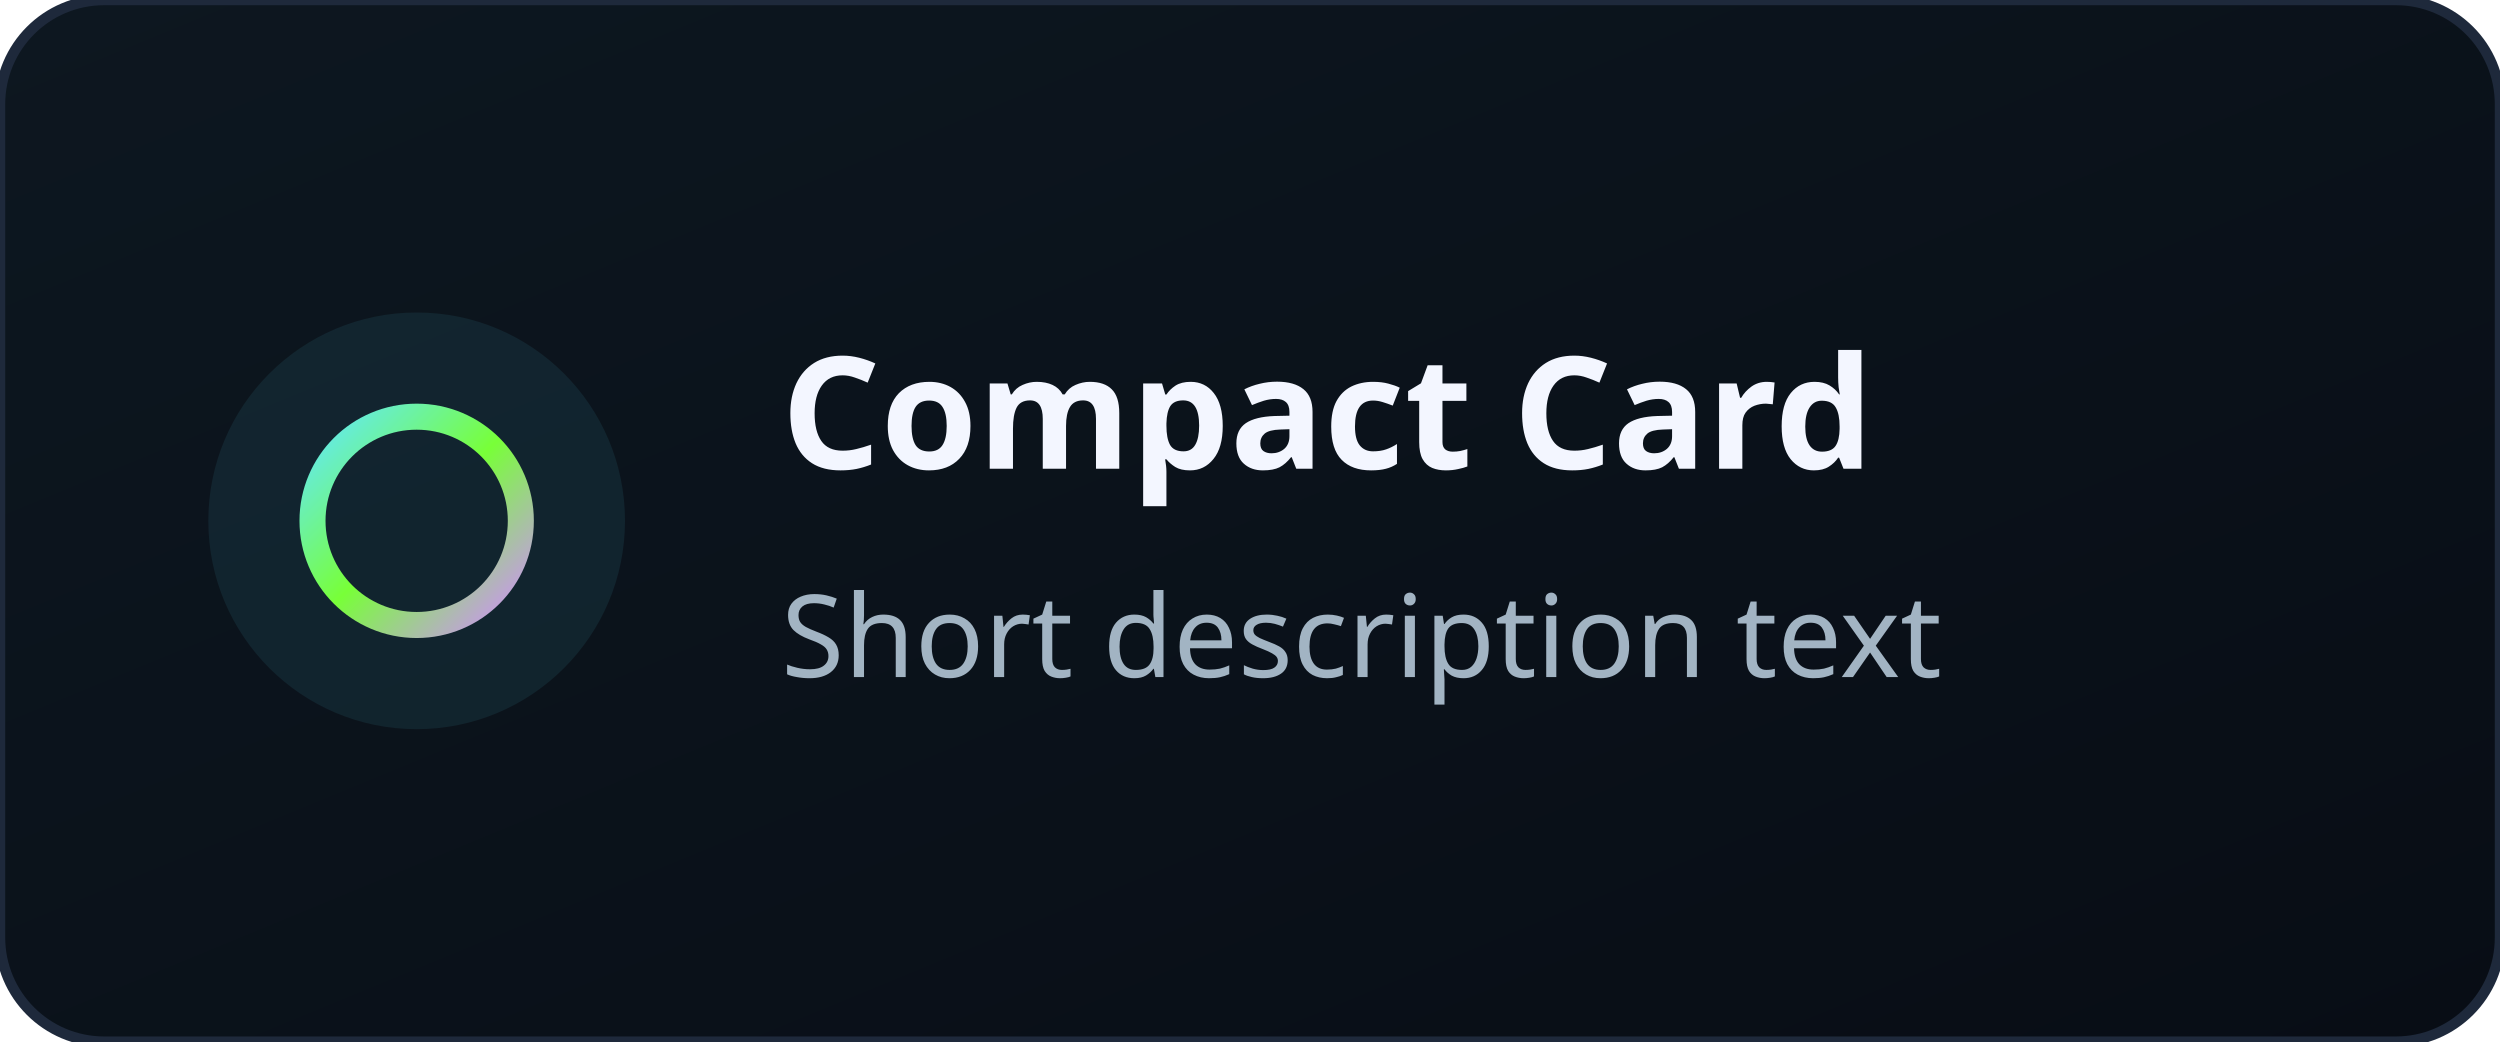
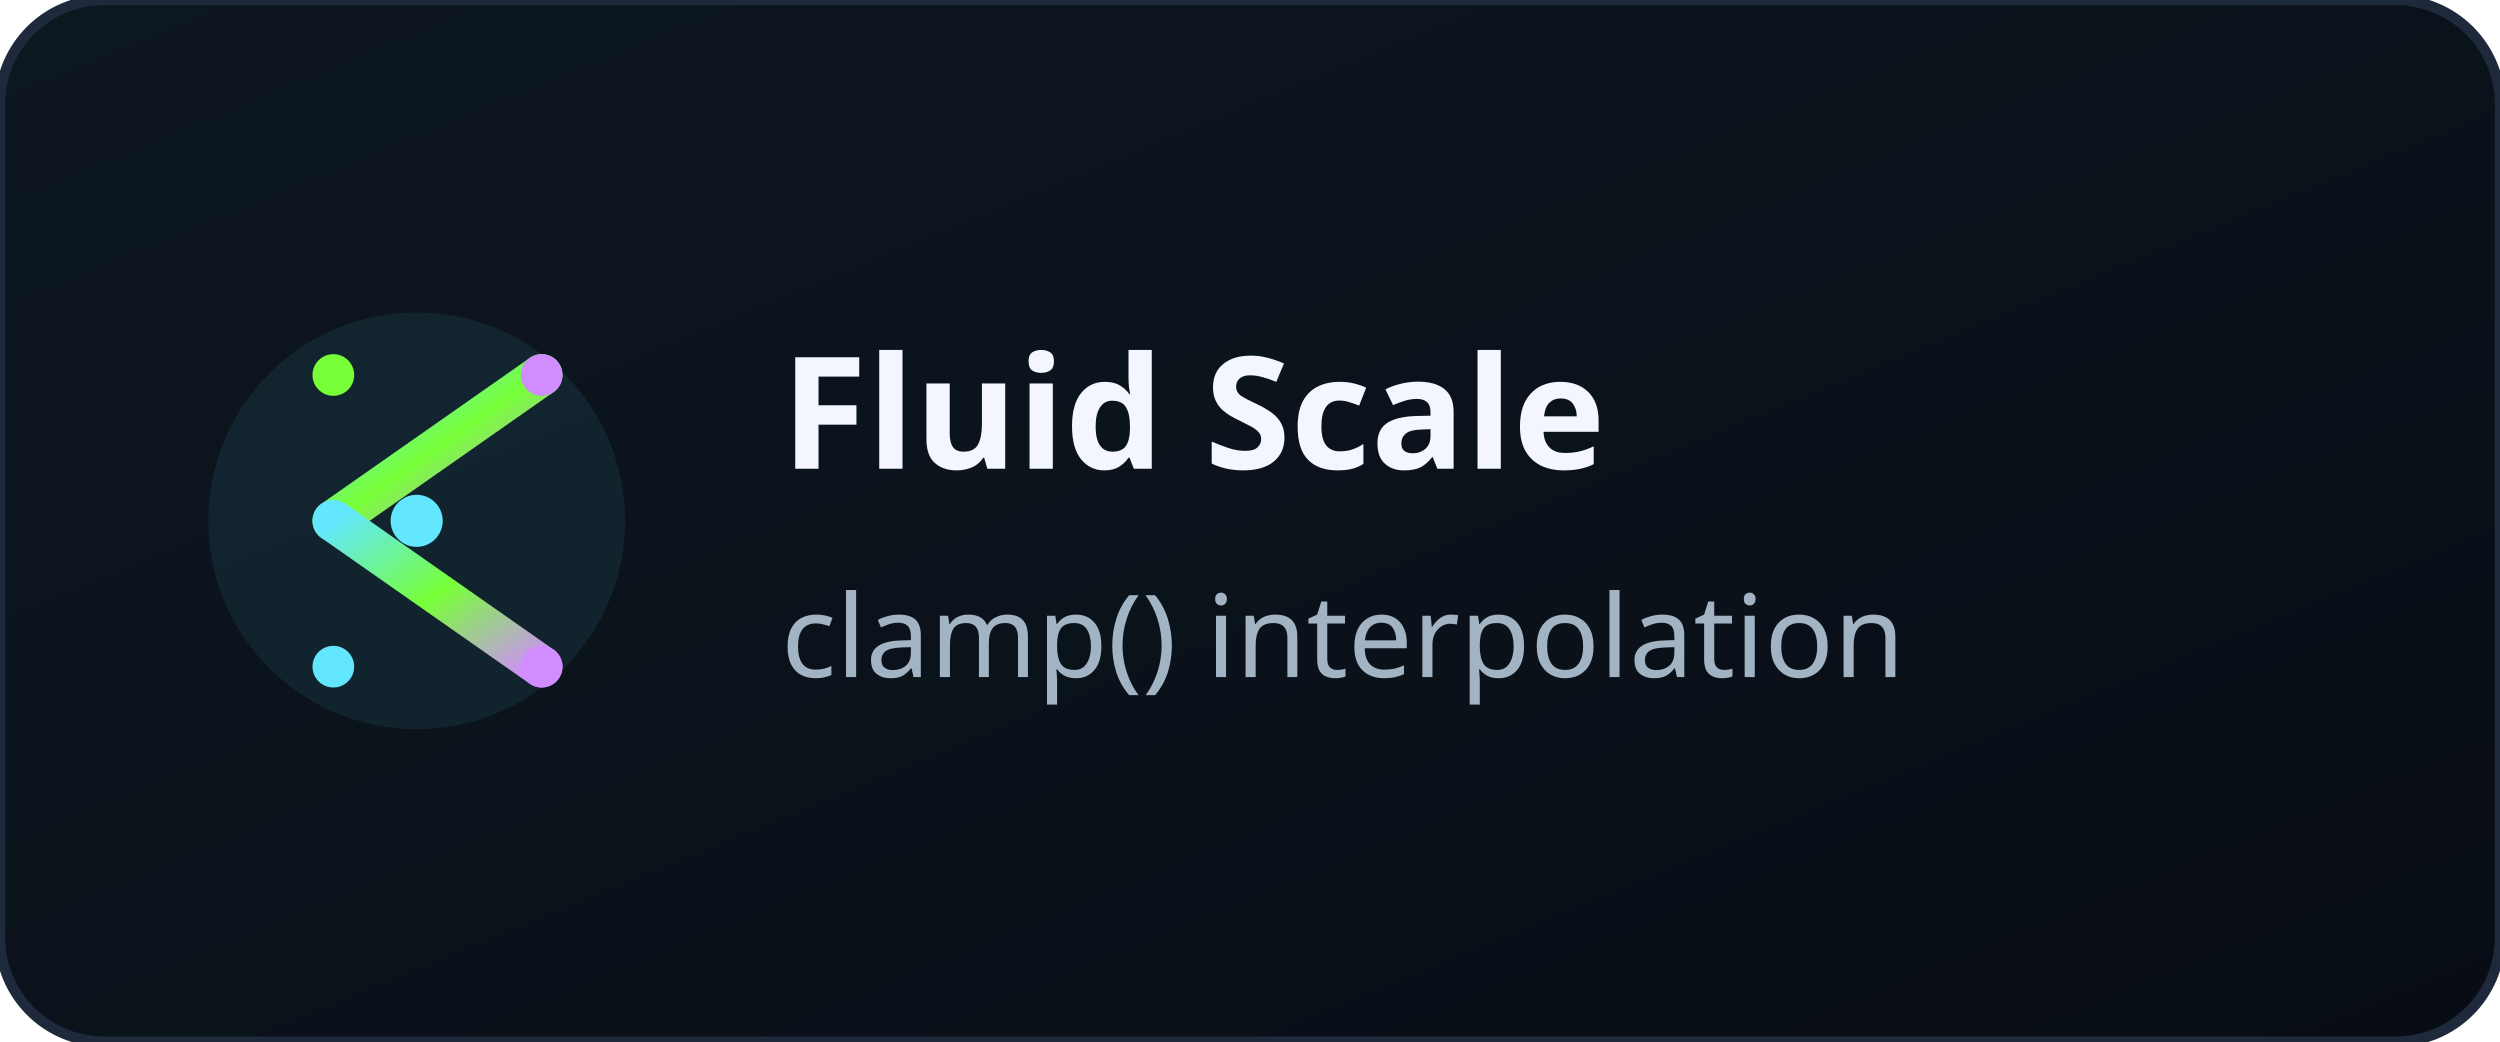
<svg xmlns="http://www.w3.org/2000/svg" viewBox="0 0 240 100" role="img" aria-labelledby="title desc">
  <defs>
    <linearGradient id="card-bg" x1="0%" y1="0%" x2="100%" y2="100%">
      <stop offset="0%" stop-color="#0d1720" />
      <stop offset="100%" stop-color="#080d15" />
    </linearGradient>
    <linearGradient id="accent-gradient" x1="0%" y1="0%" x2="100%" y2="100%">
      <stop offset="0%" stop-color="#62e7ff" />
      <stop offset="50%" stop-color="#78ff38" />
      <stop offset="100%" stop-color="#d18cff" />
    </linearGradient>
  </defs>
  <rect width="240" height="100" rx="10" fill="url(#card-bg)" stroke="#1e293b" stroke-width="1" />
  <circle cx="40" cy="50" r="20" fill="rgba(98,231,255,0.08)" />
-   <circle cx="40" cy="50" r="10" fill="none" stroke="url(#accent-gradient)" stroke-width="2.5" />
-   <text x="75" y="45" font-family="system-ui, sans-serif" font-size="15" font-weight="600" fill="#f3f6ff">Compact Card</text>
-   <text x="75" y="65" font-family="system-ui, sans-serif" font-size="11" fill="#a2b4c3">Short description text</text>
+   <path d="M32 36 V64" fill="none" stroke="url(#accent-gradient)" stroke-width="4" stroke-linecap="round" />
+   <path d="M32 50 L52 36" fill="none" stroke="url(#accent-gradient)" stroke-width="4" stroke-linecap="round" />
+   <path d="M32 50 L52 64" fill="none" stroke="url(#accent-gradient)" stroke-width="4" stroke-linecap="round" />
+   <circle cx="32" cy="36" r="2" fill="#78ff38" />
+   <circle cx="32" cy="64" r="2" fill="#62e7ff" />
+   <circle cx="52" cy="36" r="2" fill="#d18cff" />
+   <circle cx="52" cy="64" r="2" fill="#d18cff" />
+   <circle cx="40" cy="50" r="2.5" fill="#62e7ff" />
+   <text x="75" y="45" font-family="system-ui, sans-serif" font-size="15" font-weight="600" fill="#f3f6ff">Fluid Scale</text>
+   <text x="75" y="65" font-family="system-ui, sans-serif" font-size="11" fill="#a2b4c3">clamp() interpolation</text>
</svg>
